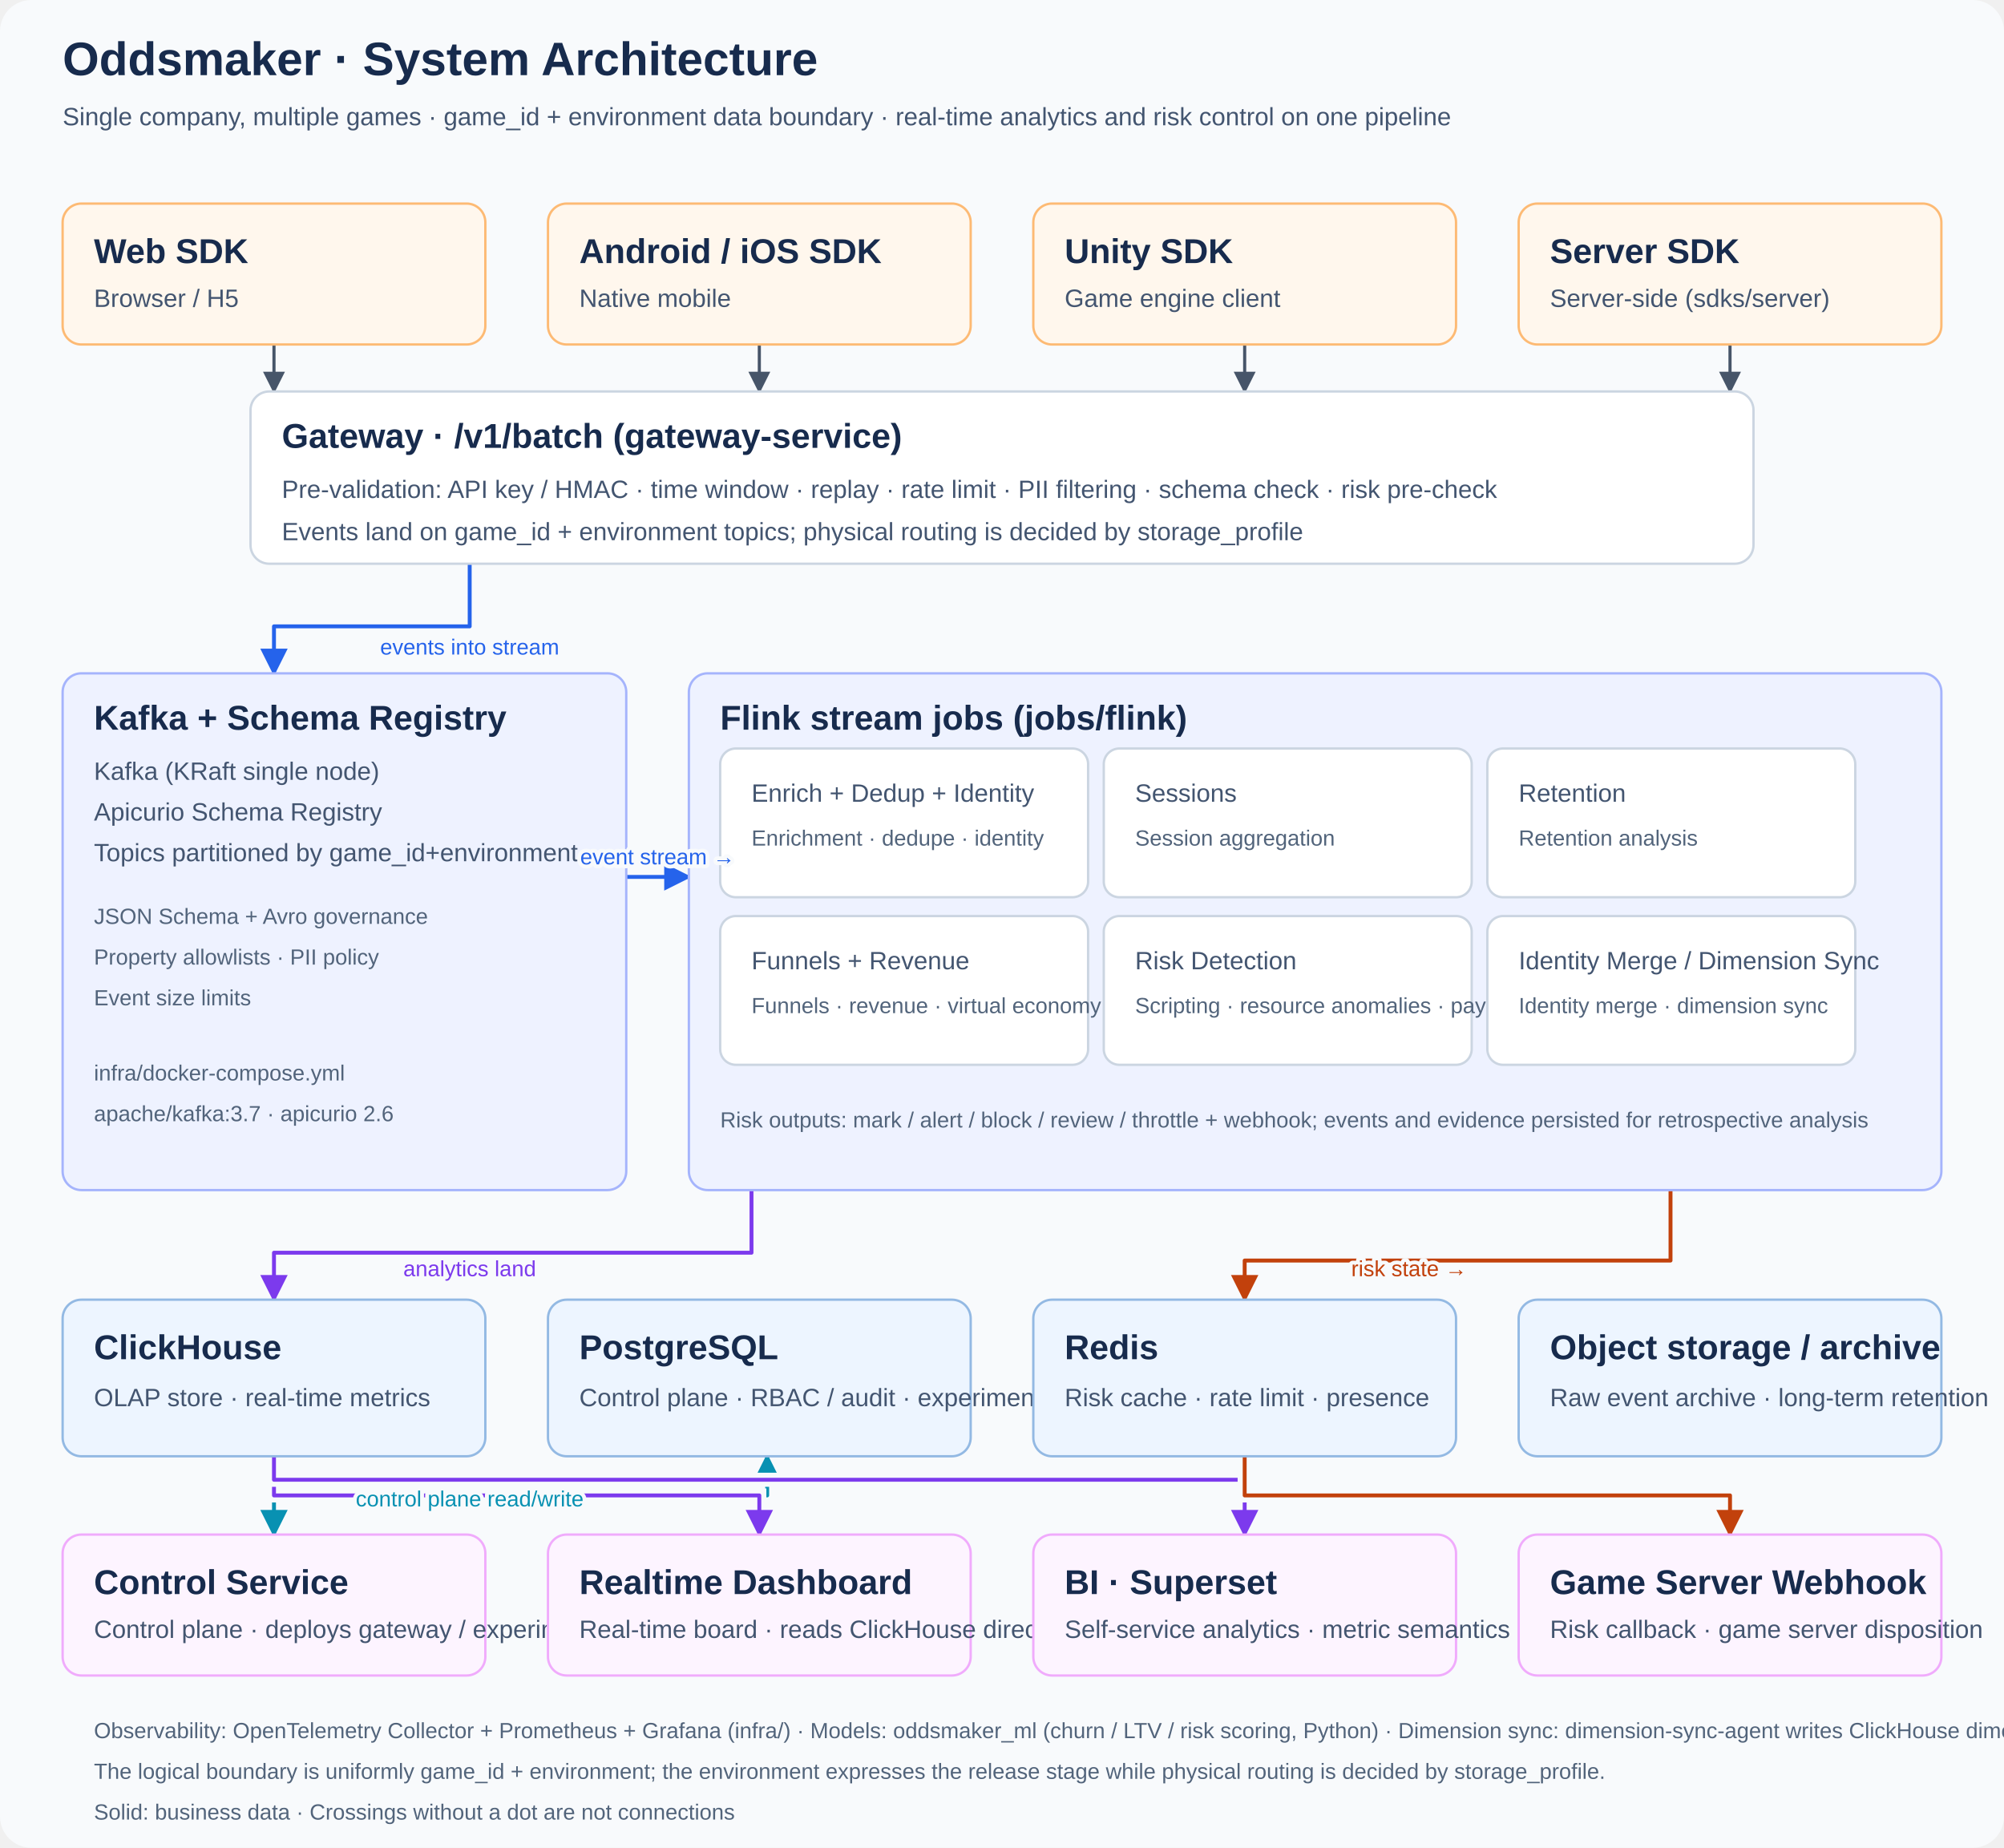
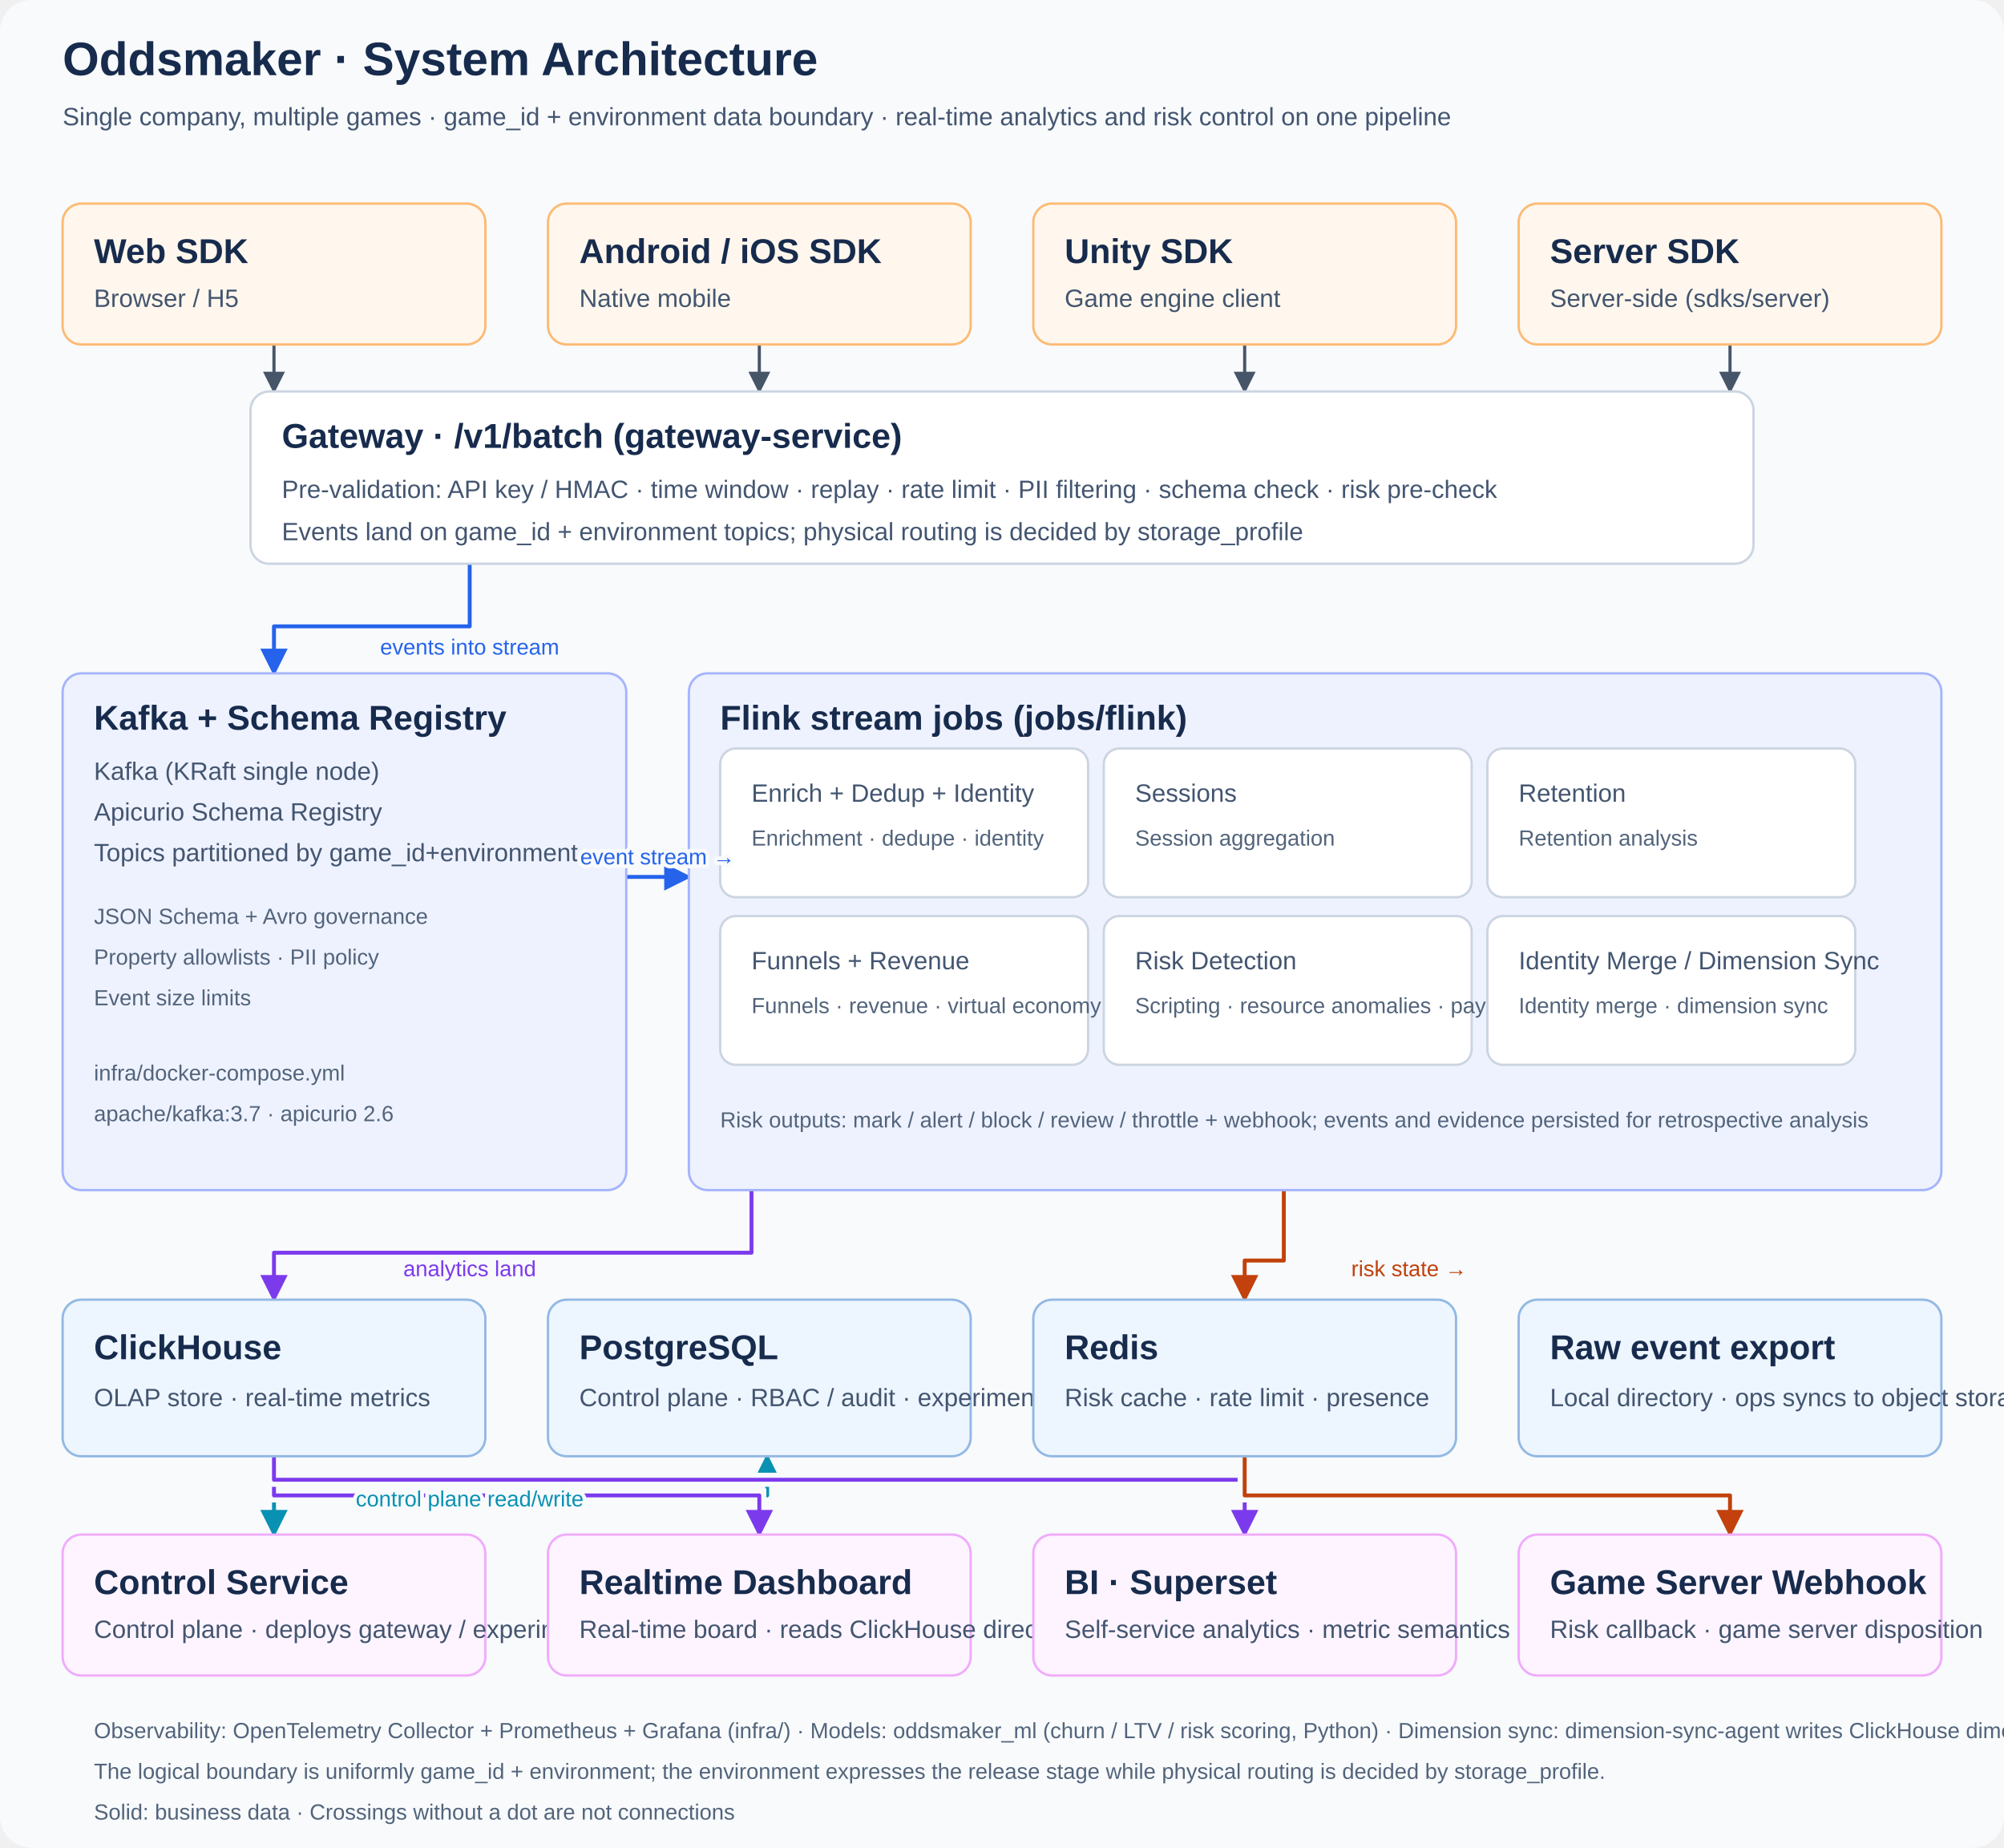
<svg xmlns="http://www.w3.org/2000/svg" width="1280" height="1180" viewBox="0 0 1280 1180" role="img" aria-labelledby="title desc" xml:lang="en">
  <defs>
    <marker id="arrow" viewBox="0 0 10 10" refX="9" refY="5" markerWidth="7" markerHeight="7" orient="auto-start-reverse">
      <path d="M0 0 L10 5 L0 10Z" fill="context-stroke" />
    </marker>
  </defs>
  <style>text{font-family:Arial,'Noto Sans CJK SC','Microsoft YaHei',sans-serif;fill:#172b4d}.title{font-size:30px;font-weight:700}.name{font-size:22px;font-weight:700}.body{font-size:16px;fill:#435570}.small{font-size:14px;fill:#52647b}.label{font-size:14px;fill:#435570;paint-order:stroke;stroke:#f8fafc;stroke-width:5px;stroke-linejoin:round}.edge{fill:none;stroke-linejoin:round}.dash{stroke-dasharray:7 5}</style>
  <rect width="1280" height="1180" rx="20" fill="#f8fafc" />
  <text x="40" y="48" class="title" text-anchor="start">Oddsmaker · System Architecture</text>
  <text x="40" y="80" class="body" text-anchor="start">Single company, multiple games · game_id + environment data boundary · real-time analytics and risk control on one pipeline</text>
  <path d="M175 220 V250" fill="none" stroke="#f8fafc" stroke-width="9" />
-   <path id="sdk-web" data-from="sdk-web" data-to="gateway" d="M175 220 V250" class="edge" style="stroke:#475569;stroke-width:2" marker-end="url(#arrow)" />
+   <path id="sdk-web-edge" data-from="sdk-web" data-to="gateway" d="M175 220 V250" class="edge" style="stroke:#475569;stroke-width:2" marker-end="url(#arrow)" />
  <path d="M485 220 V250" fill="none" stroke="#f8fafc" stroke-width="9" />
-   <path id="sdk-mobile" data-from="sdk-mobile" data-to="gateway" d="M485 220 V250" class="edge" style="stroke:#475569;stroke-width:2" marker-end="url(#arrow)" />
+   <path id="sdk-mobile-edge" data-from="sdk-mobile" data-to="gateway" d="M485 220 V250" class="edge" style="stroke:#475569;stroke-width:2" marker-end="url(#arrow)" />
  <path d="M795 220 V250" fill="none" stroke="#f8fafc" stroke-width="9" />
-   <path id="sdk-unity" data-from="sdk-unity" data-to="gateway" d="M795 220 V250" class="edge" style="stroke:#475569;stroke-width:2" marker-end="url(#arrow)" />
+   <path id="sdk-unity-edge" data-from="sdk-unity" data-to="gateway" d="M795 220 V250" class="edge" style="stroke:#475569;stroke-width:2" marker-end="url(#arrow)" />
  <path d="M1105 220 V250" fill="none" stroke="#f8fafc" stroke-width="9" />
-   <path id="sdk-server" data-from="sdk-server" data-to="gateway" d="M1105 220 V250" class="edge" style="stroke:#475569;stroke-width:2" marker-end="url(#arrow)" />
+   <path id="sdk-server-edge" data-from="sdk-server" data-to="gateway" d="M1105 220 V250" class="edge" style="stroke:#475569;stroke-width:2" marker-end="url(#arrow)" />
  <path d="M300 360 V400 H175 V430" fill="none" stroke="#f8fafc" stroke-width="9" />
  <path id="gateway-kafka" data-from="gateway" data-to="kafka" d="M300 360 V400 H175 V430" class="edge" style="stroke:#2563eb;stroke-width:2.5" marker-end="url(#arrow)" />
  <path d="M400 560 H440" fill="none" stroke="#f8fafc" stroke-width="9" />
  <path id="kafka-flink" data-from="kafka" data-to="flink" d="M400 560 H440" class="edge" style="stroke:#2563eb;stroke-width:2.5" marker-end="url(#arrow)" />
  <path d="M480 760 V800 H175 V830" fill="none" stroke="#f8fafc" stroke-width="9" />
  <path id="flink-ch" data-from="flink" data-to="clickhouse" d="M480 760 V800 H175 V830" class="edge" style="stroke:#7c3aed;stroke-width:2.5" marker-end="url(#arrow)" />
  <path d="M1067 680 V805 H795 V830" fill="none" stroke="#f8fafc" stroke-width="9" />
-   <path id="risk-redis" data-from="risk-job" data-to="redis" d="M1067 680 V805 H795 V830" class="edge" style="stroke:#c2410c;stroke-width:2.5" marker-end="url(#arrow)" />
+   <path id="risk-redis" data-from="flink" data-to="redis" d="M820 680 V805 H795 V830" class="edge" style="stroke:#c2410c;stroke-width:2.5" marker-end="url(#arrow)" />
  <path d="M490 930 V955 H175 V980" fill="none" stroke="#f8fafc" stroke-width="9" />
  <path id="control-pg" data-from="postgres" data-to="control" d="M490 930 V955 H175 V980" class="edge" style="stroke:#0891b2;stroke-width:2.5" marker-end="url(#arrow)" marker-start="url(#arrow)" />
  <path d="M175 930 V955 H485 V980" fill="none" stroke="#f8fafc" stroke-width="9" />
  <path id="ch-dashboard" data-from="clickhouse" data-to="dashboard" d="M175 930 V955 H485 V980" class="edge" style="stroke:#7c3aed;stroke-width:2.5" marker-end="url(#arrow)" />
  <path d="M175 930 V945 H795 V980" fill="none" stroke="#f8fafc" stroke-width="9" />
  <path id="ch-bi" data-from="clickhouse" data-to="bi" d="M175 930 V945 H795 V980" class="edge" style="stroke:#7c3aed;stroke-width:2.5" marker-end="url(#arrow)" />
  <path d="M795 930 V955 H1105 V980" fill="none" stroke="#f8fafc" stroke-width="9" />
  <path id="redis-webhook" data-from="redis" data-to="webhook" d="M795 930 V955 H1105 V980" class="edge" style="stroke:#c2410c;stroke-width:2.5" marker-end="url(#arrow)" />
  <g id="sdk-web" data-node="sdk-web">
    <rect x="40" y="130" width="270" height="90" rx="12" fill="#fff7ed" stroke="#fdba74" stroke-width="1.5" />
    <text x="60" y="168" class="name" text-anchor="start">Web SDK</text>
    <text x="60" y="196" class="body" text-anchor="start">Browser / H5</text>
  </g>
  <g id="sdk-mobile" data-node="sdk-mobile">
    <rect x="350" y="130" width="270" height="90" rx="12" fill="#fff7ed" stroke="#fdba74" stroke-width="1.5" />
    <text x="370" y="168" class="name" text-anchor="start">Android / iOS SDK</text>
    <text x="370" y="196" class="body" text-anchor="start">Native mobile</text>
  </g>
  <g id="sdk-unity" data-node="sdk-unity">
    <rect x="660" y="130" width="270" height="90" rx="12" fill="#fff7ed" stroke="#fdba74" stroke-width="1.5" />
    <text x="680" y="168" class="name" text-anchor="start">Unity SDK</text>
    <text x="680" y="196" class="body" text-anchor="start">Game engine client</text>
  </g>
  <g id="sdk-server" data-node="sdk-server">
    <rect x="970" y="130" width="270" height="90" rx="12" fill="#fff7ed" stroke="#fdba74" stroke-width="1.5" />
    <text x="990" y="168" class="name" text-anchor="start">Server SDK</text>
    <text x="990" y="196" class="body" text-anchor="start">Server-side (sdks/server)</text>
  </g>
  <g id="gateway" data-node="gateway">
    <rect x="160" y="250" width="960" height="110" rx="12" fill="#fff" stroke="#cbd5e1" stroke-width="1.5" />
    <text x="180" y="286" class="name" text-anchor="start">Gateway · /v1/batch (gateway-service)</text>
    <text x="180" y="318" class="body" text-anchor="start">Pre-validation: API key / HMAC · time window · replay · rate limit · PII filtering · schema check · risk pre-check</text>
    <text x="180" y="345" class="body" text-anchor="start">Events land on game_id + environment topics; physical routing is decided by storage_profile</text>
  </g>
  <g id="kafka" data-node="kafka">
    <rect x="40" y="430" width="360" height="330" rx="12" fill="#eef2ff" stroke="#a5b4fc" stroke-width="1.5" />
    <text x="60" y="466" class="name" text-anchor="start">Kafka + Schema Registry</text>
    <text x="60" y="498" class="body" text-anchor="start">Kafka (KRaft single node)</text>
    <text x="60" y="524" class="body" text-anchor="start">Apicurio Schema Registry</text>
    <text x="60" y="550" class="body" text-anchor="start">Topics partitioned by game_id+environment</text>
    <text x="60" y="590" class="small" text-anchor="start">JSON Schema + Avro governance</text>
    <text x="60" y="616" class="small" text-anchor="start">Property allowlists · PII policy</text>
    <text x="60" y="642" class="small" text-anchor="start">Event size limits</text>
    <text x="60" y="690" class="small" text-anchor="start">infra/docker-compose.yml</text>
    <text x="60" y="716" class="small" text-anchor="start">apache/kafka:3.7 · apicurio 2.6</text>
  </g>
  <g id="flink" data-node="flink">
    <rect x="440" y="430" width="800" height="330" rx="12" fill="#eef2ff" stroke="#a5b4fc" stroke-width="1.5" />
    <text x="460" y="466" class="name" text-anchor="start">Flink stream jobs (jobs/flink)</text>
    <rect x="460" y="478" width="235" height="95" rx="10" fill="#fff" stroke="#cbd5e1" stroke-width="1.5" />
    <text x="480" y="512" class="body" text-anchor="start">Enrich + Dedup + Identity</text>
    <text x="480" y="540" class="small" text-anchor="start">Enrichment · dedupe · identity</text>
    <rect x="705" y="478" width="235" height="95" rx="10" fill="#fff" stroke="#cbd5e1" stroke-width="1.5" />
    <text x="725" y="512" class="body" text-anchor="start">Sessions</text>
    <text x="725" y="540" class="small" text-anchor="start">Session aggregation</text>
    <rect x="950" y="478" width="235" height="95" rx="10" fill="#fff" stroke="#cbd5e1" stroke-width="1.5" />
    <text x="970" y="512" class="body" text-anchor="start">Retention</text>
    <text x="970" y="540" class="small" text-anchor="start">Retention analysis</text>
    <rect x="460" y="585" width="235" height="95" rx="10" fill="#fff" stroke="#cbd5e1" stroke-width="1.5" />
    <text x="480" y="619" class="body" text-anchor="start">Funnels + Revenue</text>
    <text x="480" y="647" class="small" text-anchor="start">Funnels · revenue · virtual economy</text>
    <rect x="705" y="585" width="235" height="95" rx="10" fill="#fff" stroke="#cbd5e1" stroke-width="1.5" />
    <text x="725" y="619" class="body" text-anchor="start">Risk Detection</text>
    <text x="725" y="647" class="small" text-anchor="start">Scripting · resource anomalies · payment / ad anomalies</text>
    <rect x="950" y="585" width="235" height="95" rx="10" fill="#fff" stroke="#cbd5e1" stroke-width="1.5" />
    <text x="970" y="619" class="body" text-anchor="start">Identity Merge / Dimension Sync</text>
    <text x="970" y="647" class="small" text-anchor="start">Identity merge · dimension sync</text>
    <text x="460" y="720" class="small" text-anchor="start">Risk outputs: mark / alert / block / review / throttle + webhook; events and evidence persisted for retrospective analysis</text>
  </g>
  <g id="clickhouse" data-node="clickhouse">
    <rect x="40" y="830" width="270" height="100" rx="12" fill="#edf5ff" stroke="#93b9e3" stroke-width="1.5" />
    <text x="60" y="868" class="name" text-anchor="start">ClickHouse</text>
    <text x="60" y="898" class="body" text-anchor="start">OLAP store · real-time metrics</text>
  </g>
  <g id="postgres" data-node="postgres">
    <rect x="350" y="830" width="270" height="100" rx="12" fill="#edf5ff" stroke="#93b9e3" stroke-width="1.5" />
    <text x="370" y="868" class="name" text-anchor="start">PostgreSQL</text>
    <text x="370" y="898" class="body" text-anchor="start">Control plane · RBAC / audit · experiment config</text>
  </g>
  <g id="redis" data-node="redis">
    <rect x="660" y="830" width="270" height="100" rx="12" fill="#edf5ff" stroke="#93b9e3" stroke-width="1.5" />
    <text x="680" y="868" class="name" text-anchor="start">Redis</text>
    <text x="680" y="898" class="body" text-anchor="start">Risk cache · rate limit · presence</text>
  </g>
-   <g id="objectstore" data-node="objectstore">
+   <g id="event-export" data-node="event-export">
    <rect x="970" y="830" width="270" height="100" rx="12" fill="#edf5ff" stroke="#93b9e3" stroke-width="1.5" />
-     <text x="990" y="868" class="name" text-anchor="start">Object storage / archive</text>
-     <text x="990" y="898" class="body" text-anchor="start">Raw event archive · long-term retention</text>
+     <text x="990" y="868" class="name" text-anchor="start">Raw event export</text>
+     <text x="990" y="898" class="body" text-anchor="start">Local directory · ops syncs to object storage archive</text>
  </g>
  <g id="control" data-node="control">
    <rect x="40" y="980" width="270" height="90" rx="12" fill="#fdf4ff" stroke="#f0abfc" stroke-width="1.5" />
    <text x="60" y="1018" class="name" text-anchor="start">Control Service</text>
    <text x="60" y="1046" class="body" text-anchor="start">Control plane · deploys gateway / experiments / risk rules</text>
  </g>
  <g id="dashboard" data-node="dashboard">
    <rect x="350" y="980" width="270" height="90" rx="12" fill="#fdf4ff" stroke="#f0abfc" stroke-width="1.5" />
    <text x="370" y="1018" class="name" text-anchor="start">Realtime Dashboard</text>
    <text x="370" y="1046" class="body" text-anchor="start">Real-time board · reads ClickHouse directly</text>
  </g>
  <g id="bi" data-node="bi">
    <rect x="660" y="980" width="270" height="90" rx="12" fill="#fdf4ff" stroke="#f0abfc" stroke-width="1.5" />
    <text x="680" y="1018" class="name" text-anchor="start">BI · Superset</text>
    <text x="680" y="1046" class="body" text-anchor="start">Self-service analytics · metric semantics</text>
  </g>
  <g id="webhook" data-node="webhook">
    <rect x="970" y="980" width="270" height="90" rx="12" fill="#fdf4ff" stroke="#f0abfc" stroke-width="1.5" />
    <text x="990" y="1018" class="name" text-anchor="start">Game Server Webhook</text>
    <text x="990" y="1046" class="body" text-anchor="start">Risk callback · game server disposition</text>
  </g>
  <text x="300" y="418" class="label" text-anchor="middle" style="fill:#2563eb">events into stream</text>
  <text x="420" y="552" class="label" text-anchor="middle" style="fill:#2563eb">event stream →</text>
  <text x="300" y="815" class="label" text-anchor="middle" style="fill:#7c3aed">analytics land</text>
  <text x="900" y="815" class="label" text-anchor="middle" style="fill:#c2410c">risk state →</text>
  <text x="300" y="962" class="label" text-anchor="middle" style="fill:#0891b2">control plane read/write</text>
  <text x="60" y="1110" class="small" text-anchor="start">Observability: OpenTelemetry Collector + Prometheus + Grafana (infra/) · Models: oddsmaker_ml (churn / LTV / risk scoring, Python) · Dimension sync: dimension-sync-agent writes ClickHouse dimension tables</text>
  <text x="60" y="1136" class="small" text-anchor="start">The logical boundary is uniformly game_id + environment; the environment expresses the release stage while physical routing is decided by storage_profile.</text>
  <text x="60" y="1162" class="small" text-anchor="start">Solid: business data · Crossings without a dot are not connections</text>
</svg>
